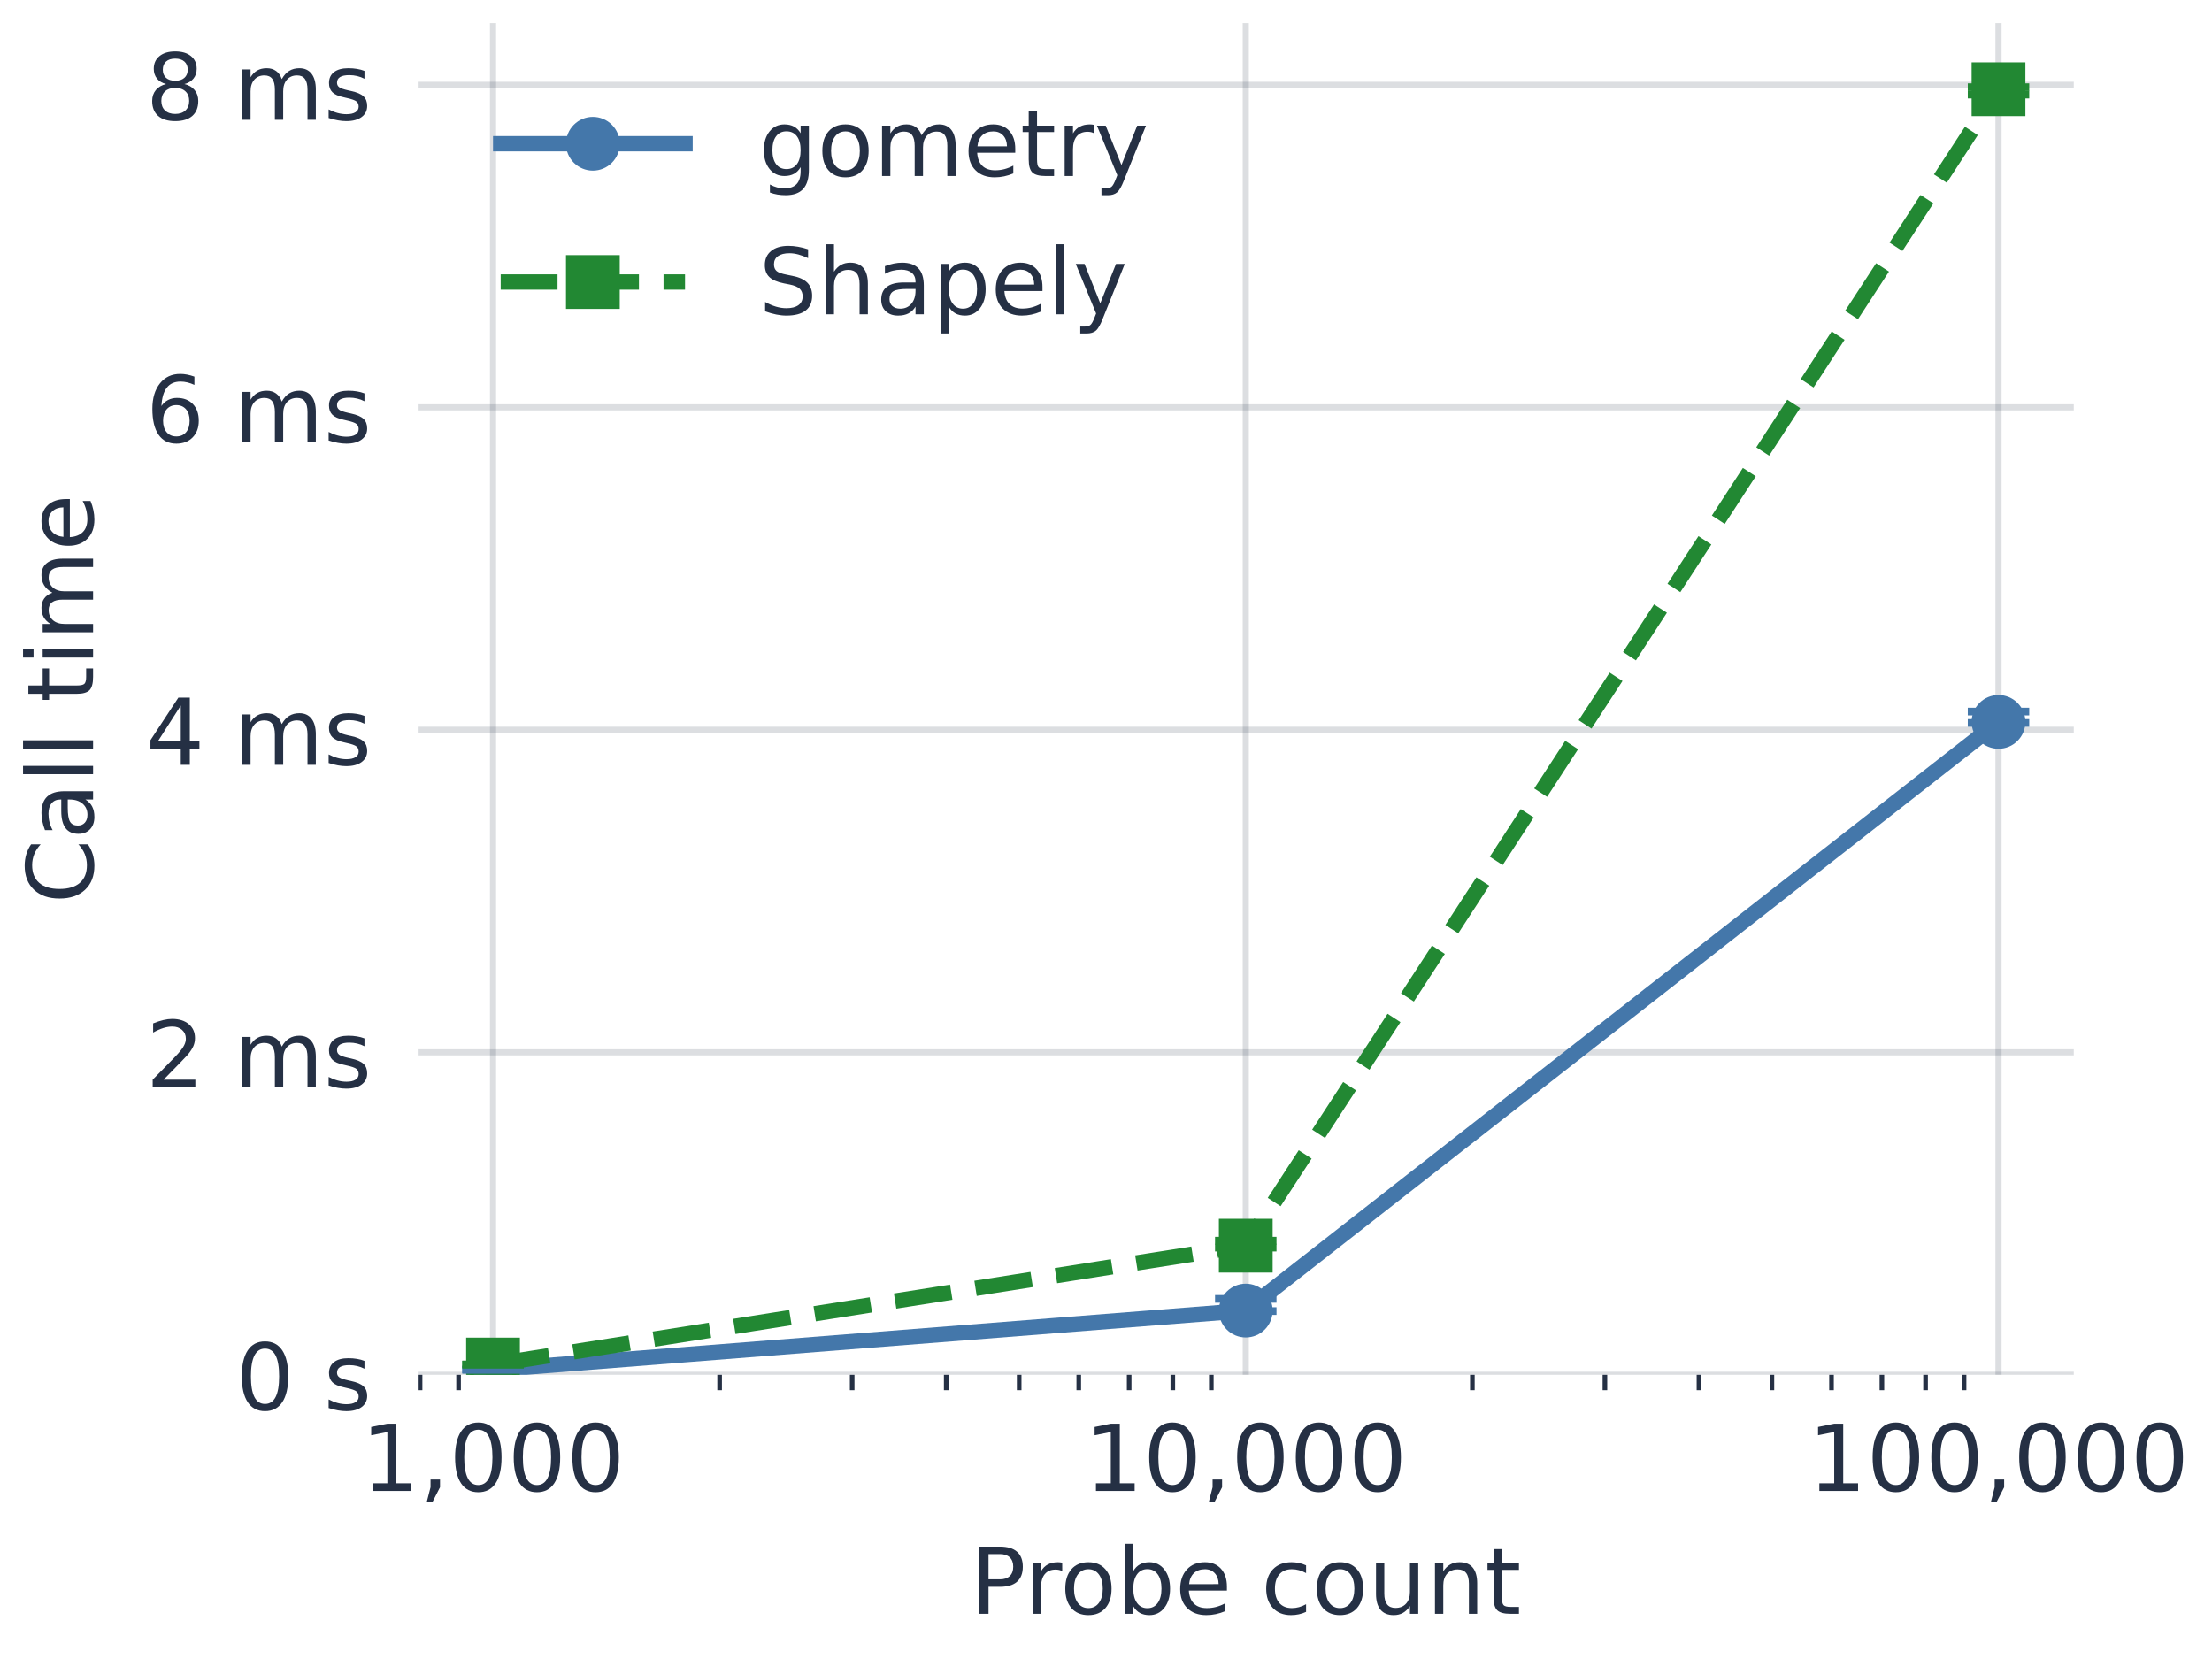
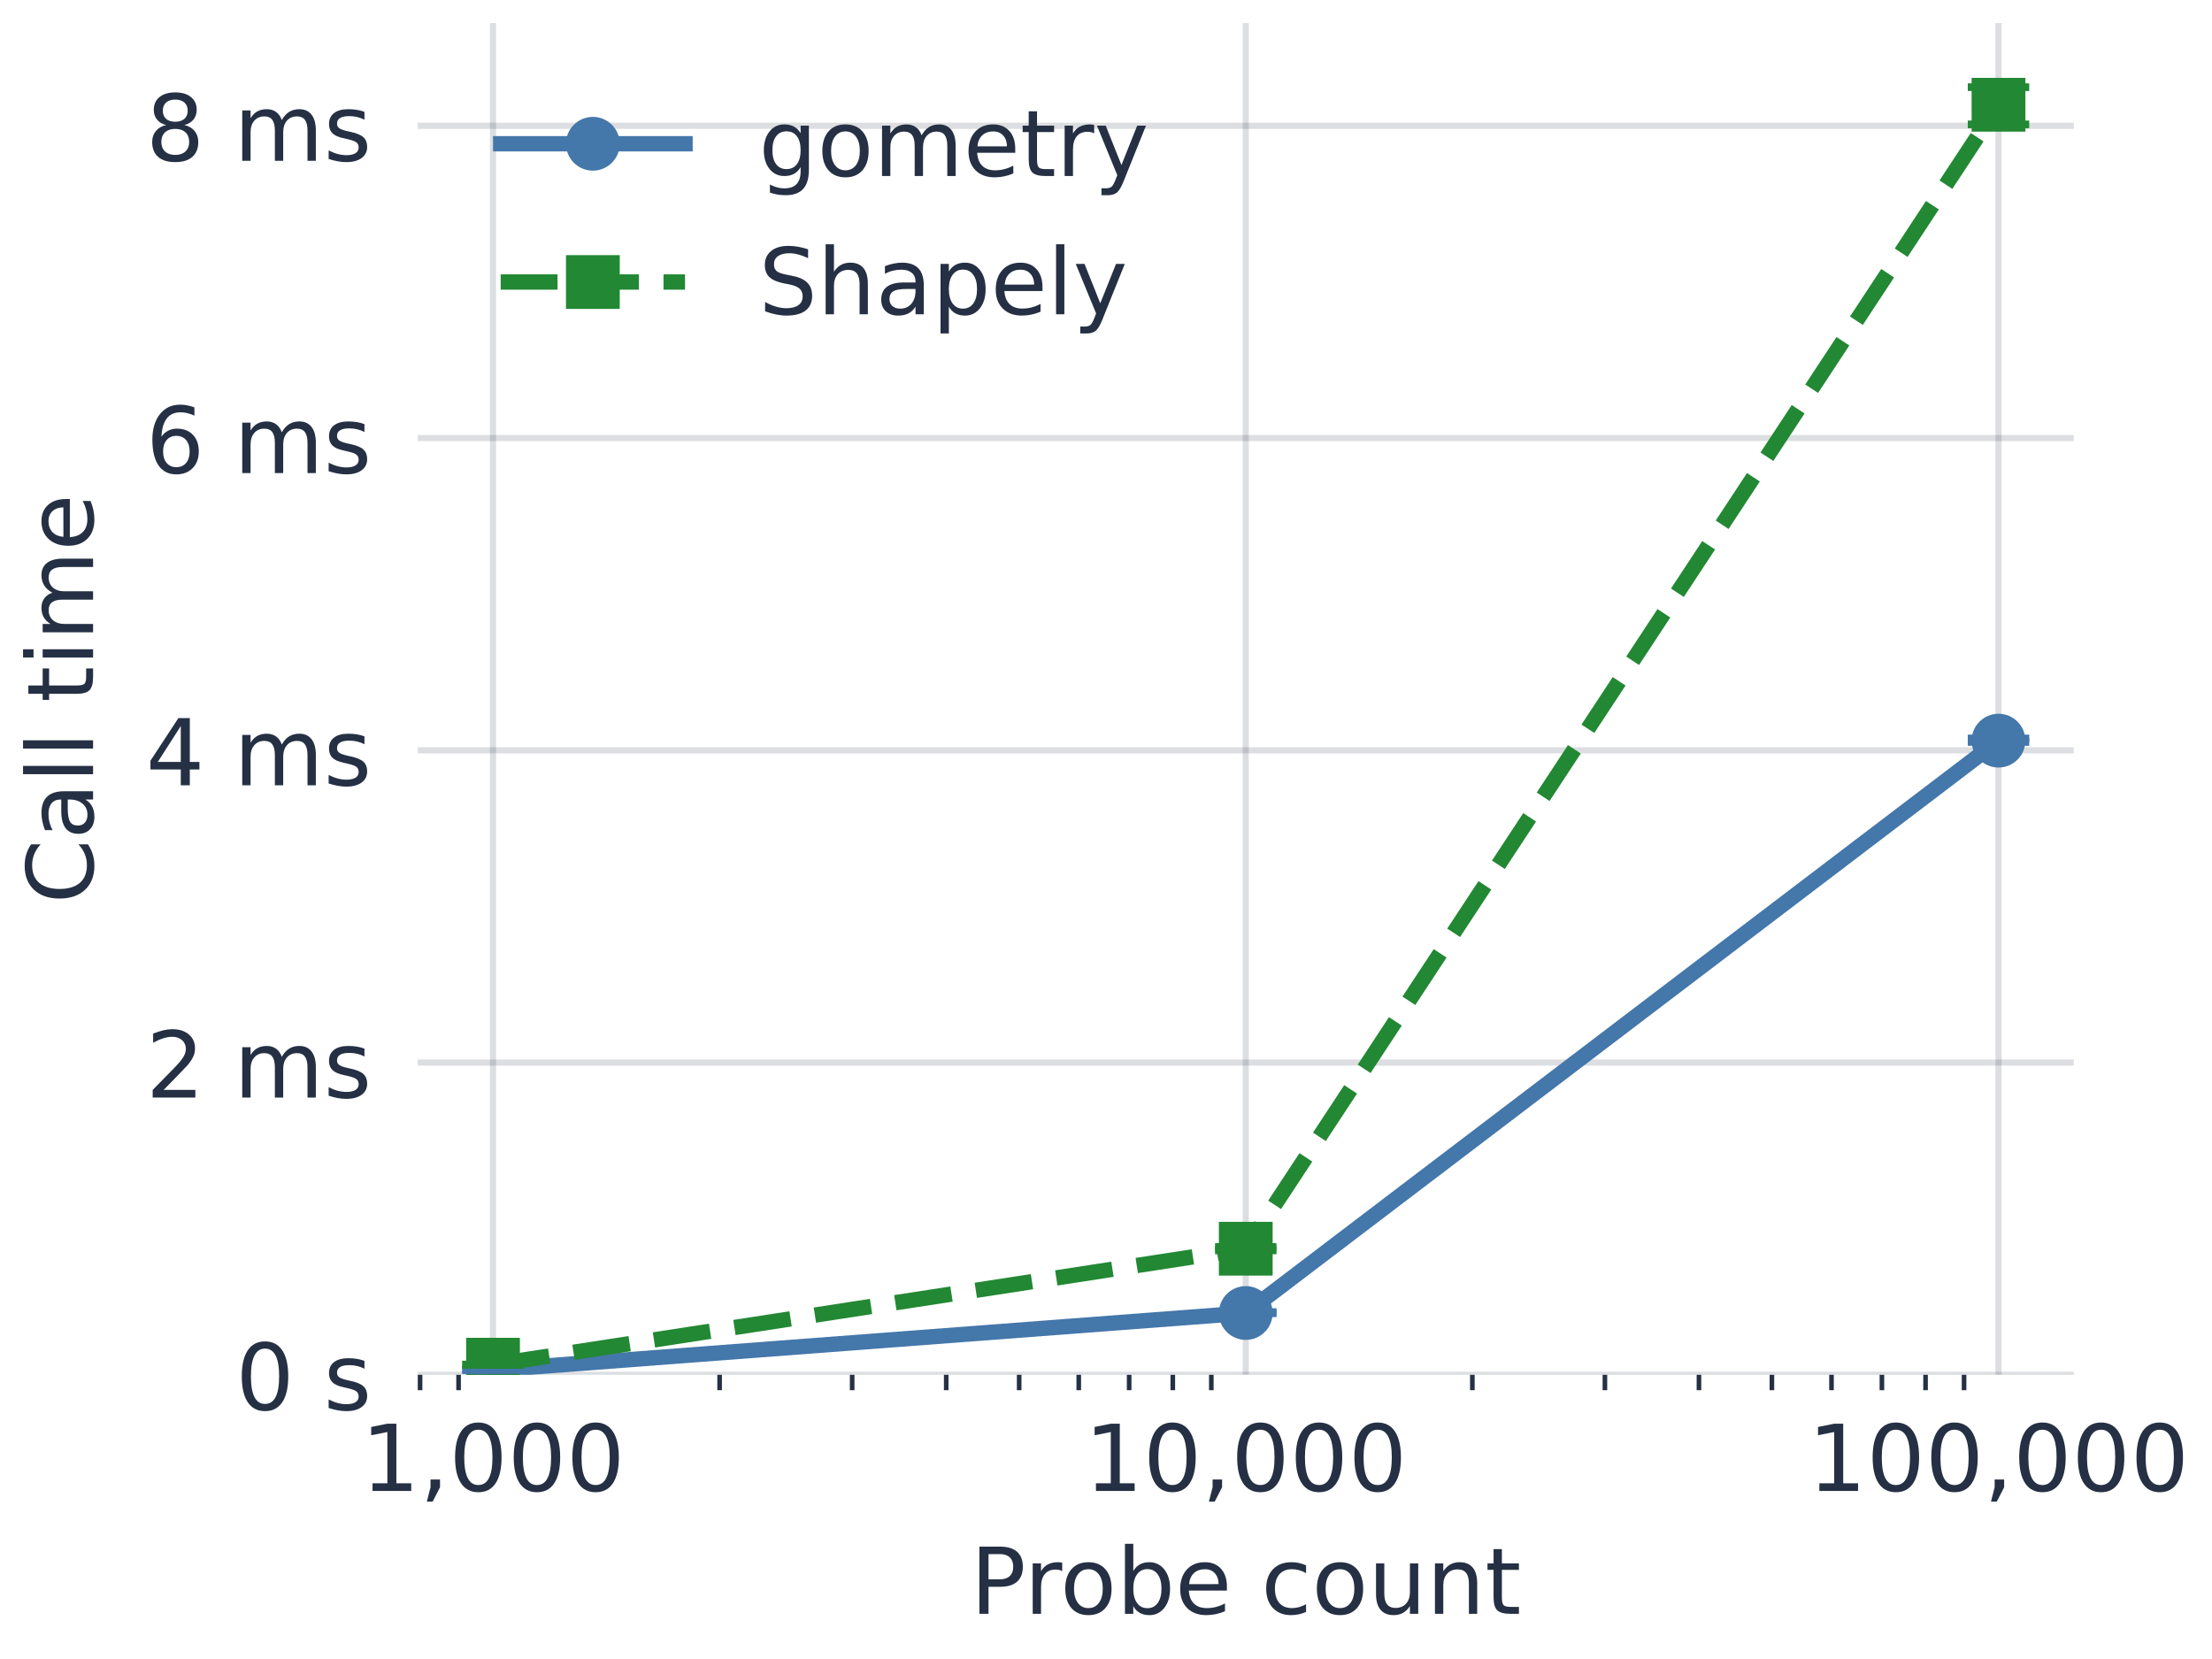
<svg xmlns="http://www.w3.org/2000/svg" xmlns:xlink="http://www.w3.org/1999/xlink" width="288pt" height="216pt" viewBox="0 0 288 216" version="1.1">
  <defs>
    <style type="text/css">*{stroke-linejoin: round; stroke-linecap: butt}</style>
  </defs>
  <g id="figure_1">
    <g id="patch_1">
      <path d="M 0 216 L 288 216 L 288 0 L 0 0 L 0 216 z " style="fill: none" />
    </g>
    <g id="axes_1">
      <g id="patch_2">
        <path d="M 54.39 178.999 L 270.003 178.999 L 270.003 3 L 54.39 3 L 54.39 178.999 z " style="fill: none" />
      </g>
      <g id="matplotlib.axis_1">
        <g id="xtick_1">
          <g id="line2d_1">
            <path d="M 64.191 178.999 L 64.191 3 " clip-path="url(#p1ff1b68c30)" style="fill: none; stroke: #253044; stroke-opacity: 0.16; stroke-width: 0.8; stroke-linecap: square" />
          </g>
          <g id="line2d_2" />
          <g id="text_1">
            <g style="fill: #253044" transform="translate(47.01367 194.116) scale(0.12 -0.12)">
              <defs>
                <path id="DejaVuSans-14" d="M 794 531 L 1825 531 L 1825 4091 L 703 3866 L 703 4441 L 1819 4666 L 2450 4666 L 2450 531 L 3481 531 L 3481 0 L 794 0 L 794 531 z " transform="scale(0.015625)" />
                <path id="DejaVuSans-f" d="M 750 794 L 1409 794 L 1409 256 L 897 -744 L 494 -744 L 750 256 L 750 794 z " transform="scale(0.015625)" />
                <path id="DejaVuSans-13" d="M 2034 4250 Q 1547 4250 1301 3770 Q 1056 3291 1056 2328 Q 1056 1369 1301 889 Q 1547 409 2034 409 Q 2525 409 2770 889 Q 3016 1369 3016 2328 Q 3016 3291 2770 3770 Q 2525 4250 2034 4250 z M 2034 4750 Q 2819 4750 3233 4129 Q 3647 3509 3647 2328 Q 3647 1150 3233 529 Q 2819 -91 2034 -91 Q 1250 -91 836 529 Q 422 1150 422 2328 Q 422 3509 836 4129 Q 1250 4750 2034 4750 z " transform="scale(0.015625)" />
              </defs>
              <use xlink:href="#DejaVuSans-14" />
              <use xlink:href="#DejaVuSans-f" transform="translate(63.625 0)" />
              <use xlink:href="#DejaVuSans-13" transform="translate(95.40625 0)" />
              <use xlink:href="#DejaVuSans-13" transform="translate(159.0312 0)" />
              <use xlink:href="#DejaVuSans-13" transform="translate(222.6562 0)" />
            </g>
          </g>
        </g>
        <g id="xtick_2">
          <g id="line2d_3">
            <path d="M 162.197 178.999 L 162.197 3 " clip-path="url(#p1ff1b68c30)" style="fill: none; stroke: #253044; stroke-opacity: 0.16; stroke-width: 0.8; stroke-linecap: square" />
          </g>
          <g id="line2d_4" />
          <g id="text_2">
            <g style="fill: #253044" transform="translate(141.2023 194.116) scale(0.12 -0.12)">
              <use xlink:href="#DejaVuSans-14" />
              <use xlink:href="#DejaVuSans-13" transform="translate(63.625 0)" />
              <use xlink:href="#DejaVuSans-f" transform="translate(127.25 0)" />
              <use xlink:href="#DejaVuSans-13" transform="translate(159.0312 0)" />
              <use xlink:href="#DejaVuSans-13" transform="translate(222.6562 0)" />
              <use xlink:href="#DejaVuSans-13" transform="translate(286.2812 0)" />
            </g>
          </g>
        </g>
        <g id="xtick_3">
          <g id="line2d_5">
            <path d="M 260.203 178.999 L 260.203 3 " clip-path="url(#p1ff1b68c30)" style="fill: none; stroke: #253044; stroke-opacity: 0.16; stroke-width: 0.8; stroke-linecap: square" />
          </g>
          <g id="line2d_6" />
          <g id="text_3">
            <g style="fill: #253044" transform="translate(235.391 194.116) scale(0.12 -0.12)">
              <use xlink:href="#DejaVuSans-14" />
              <use xlink:href="#DejaVuSans-13" transform="translate(63.625 0)" />
              <use xlink:href="#DejaVuSans-13" transform="translate(127.25 0)" />
              <use xlink:href="#DejaVuSans-f" transform="translate(190.875 0)" />
              <use xlink:href="#DejaVuSans-13" transform="translate(222.6562 0)" />
              <use xlink:href="#DejaVuSans-13" transform="translate(286.2812 0)" />
              <use xlink:href="#DejaVuSans-13" transform="translate(349.9062 0)" />
            </g>
          </g>
        </g>
        <g id="xtick_4">
          <g id="line2d_7">
            <defs>
              <path id="m72291edca7" d="M 0 0 L 0 2 " style="stroke: #253044; stroke-width: 0.6" />
            </defs>
            <g>
              <use xlink:href="#m72291edca7" x="54.693" y="178.999" style="fill: #253044; stroke: #253044; stroke-width: 0.6" />
            </g>
          </g>
        </g>
        <g id="xtick_5">
          <g id="line2d_8">
            <g>
              <use xlink:href="#m72291edca7" x="59.706" y="178.999" style="fill: #253044; stroke: #253044; stroke-width: 0.6" />
            </g>
          </g>
        </g>
        <g id="xtick_6">
          <g id="line2d_9">
            <g>
              <use xlink:href="#m72291edca7" x="93.693" y="178.999" style="fill: #253044; stroke: #253044; stroke-width: 0.6" />
            </g>
          </g>
        </g>
        <g id="xtick_7">
          <g id="line2d_10">
            <g>
              <use xlink:href="#m72291edca7" x="110.951" y="178.999" style="fill: #253044; stroke: #253044; stroke-width: 0.6" />
            </g>
          </g>
        </g>
        <g id="xtick_8">
          <g id="line2d_11">
            <g>
              <use xlink:href="#m72291edca7" x="123.196" y="178.999" style="fill: #253044; stroke: #253044; stroke-width: 0.6" />
            </g>
          </g>
        </g>
        <g id="xtick_9">
          <g id="line2d_12">
            <g>
              <use xlink:href="#m72291edca7" x="132.694" y="178.999" style="fill: #253044; stroke: #253044; stroke-width: 0.6" />
            </g>
          </g>
        </g>
        <g id="xtick_10">
          <g id="line2d_13">
            <g>
              <use xlink:href="#m72291edca7" x="140.454" y="178.999" style="fill: #253044; stroke: #253044; stroke-width: 0.6" />
            </g>
          </g>
        </g>
        <g id="xtick_11">
          <g id="line2d_14">
            <g>
              <use xlink:href="#m72291edca7" x="147.015" y="178.999" style="fill: #253044; stroke: #253044; stroke-width: 0.6" />
            </g>
          </g>
        </g>
        <g id="xtick_12">
          <g id="line2d_15">
            <g>
              <use xlink:href="#m72291edca7" x="152.699" y="178.999" style="fill: #253044; stroke: #253044; stroke-width: 0.6" />
            </g>
          </g>
        </g>
        <g id="xtick_13">
          <g id="line2d_16">
            <g>
              <use xlink:href="#m72291edca7" x="157.712" y="178.999" style="fill: #253044; stroke: #253044; stroke-width: 0.6" />
            </g>
          </g>
        </g>
        <g id="xtick_14">
          <g id="line2d_17">
            <g>
              <use xlink:href="#m72291edca7" x="191.7" y="178.999" style="fill: #253044; stroke: #253044; stroke-width: 0.6" />
            </g>
          </g>
        </g>
        <g id="xtick_15">
          <g id="line2d_18">
            <g>
              <use xlink:href="#m72291edca7" x="208.958" y="178.999" style="fill: #253044; stroke: #253044; stroke-width: 0.6" />
            </g>
          </g>
        </g>
        <g id="xtick_16">
          <g id="line2d_19">
            <g>
              <use xlink:href="#m72291edca7" x="221.202" y="178.999" style="fill: #253044; stroke: #253044; stroke-width: 0.6" />
            </g>
          </g>
        </g>
        <g id="xtick_17">
          <g id="line2d_20">
            <g>
              <use xlink:href="#m72291edca7" x="230.7" y="178.999" style="fill: #253044; stroke: #253044; stroke-width: 0.6" />
            </g>
          </g>
        </g>
        <g id="xtick_18">
          <g id="line2d_21">
            <g>
              <use xlink:href="#m72291edca7" x="238.46" y="178.999" style="fill: #253044; stroke: #253044; stroke-width: 0.6" />
            </g>
          </g>
        </g>
        <g id="xtick_19">
          <g id="line2d_22">
            <g>
              <use xlink:href="#m72291edca7" x="245.022" y="178.999" style="fill: #253044; stroke: #253044; stroke-width: 0.6" />
            </g>
          </g>
        </g>
        <g id="xtick_20">
          <g id="line2d_23">
            <g>
              <use xlink:href="#m72291edca7" x="250.705" y="178.999" style="fill: #253044; stroke: #253044; stroke-width: 0.6" />
            </g>
          </g>
        </g>
        <g id="xtick_21">
          <g id="line2d_24">
            <g>
              <use xlink:href="#m72291edca7" x="255.718" y="178.999" style="fill: #253044; stroke: #253044; stroke-width: 0.6" />
            </g>
          </g>
        </g>
        <g id="text_4">
          <g style="fill: #253044" transform="translate(126.343 210.1169) scale(0.12 -0.12)">
            <defs>
              <path id="DejaVuSans-33" d="M 1259 4147 L 1259 2394 L 2053 2394 Q 2494 2394 2734 2622 Q 2975 2850 2975 3272 Q 2975 3691 2734 3919 Q 2494 4147 2053 4147 L 1259 4147 z M 628 4666 L 2053 4666 Q 2838 4666 3239 4311 Q 3641 3956 3641 3272 Q 3641 2581 3239 2228 Q 2838 1875 2053 1875 L 1259 1875 L 1259 0 L 628 0 L 628 4666 z " transform="scale(0.015625)" />
              <path id="DejaVuSans-55" d="M 2631 2963 Q 2534 3019 2420 3045 Q 2306 3072 2169 3072 Q 1681 3072 1420 2755 Q 1159 2438 1159 1844 L 1159 0 L 581 0 L 581 3500 L 1159 3500 L 1159 2956 Q 1341 3275 1631 3429 Q 1922 3584 2338 3584 Q 2397 3584 2469 3576 Q 2541 3569 2628 3553 L 2631 2963 z " transform="scale(0.015625)" />
              <path id="DejaVuSans-52" d="M 1959 3097 Q 1497 3097 1228 2736 Q 959 2375 959 1747 Q 959 1119 1226 758 Q 1494 397 1959 397 Q 2419 397 2687 759 Q 2956 1122 2956 1747 Q 2956 2369 2687 2733 Q 2419 3097 1959 3097 z M 1959 3584 Q 2709 3584 3137 3096 Q 3566 2609 3566 1747 Q 3566 888 3137 398 Q 2709 -91 1959 -91 Q 1206 -91 779 398 Q 353 888 353 1747 Q 353 2609 779 3096 Q 1206 3584 1959 3584 z " transform="scale(0.015625)" />
              <path id="DejaVuSans-45" d="M 3116 1747 Q 3116 2381 2855 2742 Q 2594 3103 2138 3103 Q 1681 3103 1420 2742 Q 1159 2381 1159 1747 Q 1159 1113 1420 752 Q 1681 391 2138 391 Q 2594 391 2855 752 Q 3116 1113 3116 1747 z M 1159 2969 Q 1341 3281 1617 3432 Q 1894 3584 2278 3584 Q 2916 3584 3314 3078 Q 3713 2572 3713 1747 Q 3713 922 3314 415 Q 2916 -91 2278 -91 Q 1894 -91 1617 61 Q 1341 213 1159 525 L 1159 0 L 581 0 L 581 4863 L 1159 4863 L 1159 2969 z " transform="scale(0.015625)" />
              <path id="DejaVuSans-48" d="M 3597 1894 L 3597 1613 L 953 1613 Q 991 1019 1311 708 Q 1631 397 2203 397 Q 2534 397 2845 478 Q 3156 559 3463 722 L 3463 178 Q 3153 47 2828 -22 Q 2503 -91 2169 -91 Q 1331 -91 842 396 Q 353 884 353 1716 Q 353 2575 817 3079 Q 1281 3584 2069 3584 Q 2775 3584 3186 3129 Q 3597 2675 3597 1894 z M 3022 2063 Q 3016 2534 2758 2815 Q 2500 3097 2075 3097 Q 1594 3097 1305 2825 Q 1016 2553 972 2059 L 3022 2063 z " transform="scale(0.015625)" />
              <path id="DejaVuSans-3" transform="scale(0.015625)" />
              <path id="DejaVuSans-46" d="M 3122 3366 L 3122 2828 Q 2878 2963 2633 3030 Q 2388 3097 2138 3097 Q 1578 3097 1268 2742 Q 959 2388 959 1747 Q 959 1106 1268 751 Q 1578 397 2138 397 Q 2388 397 2633 464 Q 2878 531 3122 666 L 3122 134 Q 2881 22 2623 -34 Q 2366 -91 2075 -91 Q 1284 -91 818 406 Q 353 903 353 1747 Q 353 2603 823 3093 Q 1294 3584 2113 3584 Q 2378 3584 2631 3529 Q 2884 3475 3122 3366 z " transform="scale(0.015625)" />
              <path id="DejaVuSans-58" d="M 544 1381 L 544 3500 L 1119 3500 L 1119 1403 Q 1119 906 1312 657 Q 1506 409 1894 409 Q 2359 409 2629 706 Q 2900 1003 2900 1516 L 2900 3500 L 3475 3500 L 3475 0 L 2900 0 L 2900 538 Q 2691 219 2414 64 Q 2138 -91 1772 -91 Q 1169 -91 856 284 Q 544 659 544 1381 z M 1991 3584 L 1991 3584 z " transform="scale(0.015625)" />
              <path id="DejaVuSans-51" d="M 3513 2113 L 3513 0 L 2938 0 L 2938 2094 Q 2938 2591 2744 2837 Q 2550 3084 2163 3084 Q 1697 3084 1428 2787 Q 1159 2491 1159 1978 L 1159 0 L 581 0 L 581 3500 L 1159 3500 L 1159 2956 Q 1366 3272 1645 3428 Q 1925 3584 2291 3584 Q 2894 3584 3203 3211 Q 3513 2838 3513 2113 z " transform="scale(0.015625)" />
              <path id="DejaVuSans-57" d="M 1172 4494 L 1172 3500 L 2356 3500 L 2356 3053 L 1172 3053 L 1172 1153 Q 1172 725 1289 603 Q 1406 481 1766 481 L 2356 481 L 2356 0 L 1766 0 Q 1100 0 847 248 Q 594 497 594 1153 L 594 3053 L 172 3053 L 172 3500 L 594 3500 L 594 4494 L 1172 4494 z " transform="scale(0.015625)" />
            </defs>
            <use xlink:href="#DejaVuSans-33" />
            <use xlink:href="#DejaVuSans-55" transform="translate(58.54688 0)" />
            <use xlink:href="#DejaVuSans-52" transform="translate(97.45312 0)" />
            <use xlink:href="#DejaVuSans-45" transform="translate(158.6406 0)" />
            <use xlink:href="#DejaVuSans-48" transform="translate(222.125 0)" />
            <use xlink:href="#DejaVuSans-3" transform="translate(283.6562 0)" />
            <use xlink:href="#DejaVuSans-46" transform="translate(315.4375 0)" />
            <use xlink:href="#DejaVuSans-52" transform="translate(370.4219 0)" />
            <use xlink:href="#DejaVuSans-58" transform="translate(431.6094 0)" />
            <use xlink:href="#DejaVuSans-51" transform="translate(494.9844 0)" />
            <use xlink:href="#DejaVuSans-57" transform="translate(558.3594 0)" />
          </g>
        </g>
      </g>
      <g id="matplotlib.axis_2">
        <g id="ytick_1">
          <g id="line2d_25">
            <path d="M 54.39 178.999 L 270.003 178.999 " clip-path="url(#p1ff1b68c30)" style="fill: none; stroke: #253044; stroke-opacity: 0.16; stroke-width: 0.8; stroke-linecap: square" />
          </g>
          <g id="line2d_26" />
          <g id="text_5">
            <g style="fill: #253044" transform="translate(30.68993 183.5574) scale(0.12 -0.12)">
              <defs>
                <path id="DejaVuSans-56" d="M 2834 3397 L 2834 2853 Q 2591 2978 2328 3040 Q 2066 3103 1784 3103 Q 1356 3103 1142 2972 Q 928 2841 928 2578 Q 928 2378 1081 2264 Q 1234 2150 1697 2047 L 1894 2003 Q 2506 1872 2764 1633 Q 3022 1394 3022 966 Q 3022 478 2636 193 Q 2250 -91 1575 -91 Q 1294 -91 989 -36 Q 684 19 347 128 L 347 722 Q 666 556 975 473 Q 1284 391 1588 391 Q 1994 391 2212 530 Q 2431 669 2431 922 Q 2431 1156 2273 1281 Q 2116 1406 1581 1522 L 1381 1569 Q 847 1681 609 1914 Q 372 2147 372 2553 Q 372 3047 722 3315 Q 1072 3584 1716 3584 Q 2034 3584 2315 3537 Q 2597 3491 2834 3397 z " transform="scale(0.015625)" />
              </defs>
              <use xlink:href="#DejaVuSans-13" />
              <use xlink:href="#DejaVuSans-3" transform="translate(63.625 0)" />
              <use xlink:href="#DejaVuSans-56" transform="translate(95.40625 0)" />
            </g>
          </g>
        </g>
        <g id="ytick_2">
          <g id="line2d_27">
-             <path d="M 54.39 137.01 L 270.003 137.01 " clip-path="url(#p1ff1b68c30)" style="fill: none; stroke: #253044; stroke-opacity: 0.16; stroke-width: 0.8; stroke-linecap: square" />
+             <path d="M 54.39 138.344 L 270.003 138.344 " clip-path="url(#p1ff1b68c30)" style="fill: none; stroke: #253044; stroke-opacity: 0.16; stroke-width: 0.8; stroke-linecap: square" />
          </g>
          <g id="line2d_28" />
          <g id="text_6">
-             <g style="fill: #253044" transform="translate(19.00118 141.5682) scale(0.12 -0.12)">
+             <g style="fill: #253044" transform="translate(19.00118 142.9022) scale(0.12 -0.12)">
              <defs>
                <path id="DejaVuSans-15" d="M 1228 531 L 3431 531 L 3431 0 L 469 0 L 469 531 Q 828 903 1448 1529 Q 2069 2156 2228 2338 Q 2531 2678 2651 2914 Q 2772 3150 2772 3378 Q 2772 3750 2511 3984 Q 2250 4219 1831 4219 Q 1534 4219 1204 4116 Q 875 4013 500 3803 L 500 4441 Q 881 4594 1212 4672 Q 1544 4750 1819 4750 Q 2544 4750 2975 4387 Q 3406 4025 3406 3419 Q 3406 3131 3298 2873 Q 3191 2616 2906 2266 Q 2828 2175 2409 1742 Q 1991 1309 1228 531 z " transform="scale(0.015625)" />
                <path id="DejaVuSans-50" d="M 3328 2828 Q 3544 3216 3844 3400 Q 4144 3584 4550 3584 Q 5097 3584 5394 3201 Q 5691 2819 5691 2113 L 5691 0 L 5113 0 L 5113 2094 Q 5113 2597 4934 2840 Q 4756 3084 4391 3084 Q 3944 3084 3684 2787 Q 3425 2491 3425 1978 L 3425 0 L 2847 0 L 2847 2094 Q 2847 2600 2669 2842 Q 2491 3084 2119 3084 Q 1678 3084 1418 2786 Q 1159 2488 1159 1978 L 1159 0 L 581 0 L 581 3500 L 1159 3500 L 1159 2956 Q 1356 3278 1631 3431 Q 1906 3584 2284 3584 Q 2666 3584 2933 3390 Q 3200 3197 3328 2828 z " transform="scale(0.015625)" />
              </defs>
              <use xlink:href="#DejaVuSans-15" />
              <use xlink:href="#DejaVuSans-3" transform="translate(63.625 0)" />
              <use xlink:href="#DejaVuSans-50" transform="translate(95.40625 0)" />
              <use xlink:href="#DejaVuSans-56" transform="translate(192.8125 0)" />
            </g>
          </g>
        </g>
        <g id="ytick_3">
          <g id="line2d_29">
-             <path d="M 54.39 95.02 L 270.003 95.02 " clip-path="url(#p1ff1b68c30)" style="fill: none; stroke: #253044; stroke-opacity: 0.16; stroke-width: 0.8; stroke-linecap: square" />
+             <path d="M 54.39 97.688 L 270.003 97.688 " clip-path="url(#p1ff1b68c30)" style="fill: none; stroke: #253044; stroke-opacity: 0.16; stroke-width: 0.8; stroke-linecap: square" />
          </g>
          <g id="line2d_30" />
          <g id="text_7">
-             <g style="fill: #253044" transform="translate(19.00118 99.57905) scale(0.12 -0.12)">
+             <g style="fill: #253044" transform="translate(19.00118 102.247) scale(0.12 -0.12)">
              <defs>
                <path id="DejaVuSans-17" d="M 2419 4116 L 825 1625 L 2419 1625 L 2419 4116 z M 2253 4666 L 3047 4666 L 3047 1625 L 3713 1625 L 3713 1100 L 3047 1100 L 3047 0 L 2419 0 L 2419 1100 L 313 1100 L 313 1709 L 2253 4666 z " transform="scale(0.015625)" />
              </defs>
              <use xlink:href="#DejaVuSans-17" />
              <use xlink:href="#DejaVuSans-3" transform="translate(63.625 0)" />
              <use xlink:href="#DejaVuSans-50" transform="translate(95.40625 0)" />
              <use xlink:href="#DejaVuSans-56" transform="translate(192.8125 0)" />
            </g>
          </g>
        </g>
        <g id="ytick_4">
          <g id="line2d_31">
-             <path d="M 54.39 53.031 L 270.003 53.031 " clip-path="url(#p1ff1b68c30)" style="fill: none; stroke: #253044; stroke-opacity: 0.16; stroke-width: 0.8; stroke-linecap: square" />
+             <path d="M 54.39 57.033 L 270.003 57.033 " clip-path="url(#p1ff1b68c30)" style="fill: none; stroke: #253044; stroke-opacity: 0.16; stroke-width: 0.8; stroke-linecap: square" />
          </g>
          <g id="line2d_32" />
          <g id="text_8">
-             <g style="fill: #253044" transform="translate(19.00118 57.58986) scale(0.12 -0.12)">
+             <g style="fill: #253044" transform="translate(19.00118 61.59186) scale(0.12 -0.12)">
              <defs>
                <path id="DejaVuSans-19" d="M 2113 2584 Q 1688 2584 1439 2293 Q 1191 2003 1191 1497 Q 1191 994 1439 701 Q 1688 409 2113 409 Q 2538 409 2786 701 Q 3034 994 3034 1497 Q 3034 2003 2786 2293 Q 2538 2584 2113 2584 z M 3366 4563 L 3366 3988 Q 3128 4100 2886 4159 Q 2644 4219 2406 4219 Q 1781 4219 1451 3797 Q 1122 3375 1075 2522 Q 1259 2794 1537 2939 Q 1816 3084 2150 3084 Q 2853 3084 3261 2657 Q 3669 2231 3669 1497 Q 3669 778 3244 343 Q 2819 -91 2113 -91 Q 1303 -91 875 529 Q 447 1150 447 2328 Q 447 3434 972 4092 Q 1497 4750 2381 4750 Q 2619 4750 2861 4703 Q 3103 4656 3366 4563 z " transform="scale(0.015625)" />
              </defs>
              <use xlink:href="#DejaVuSans-19" />
              <use xlink:href="#DejaVuSans-3" transform="translate(63.625 0)" />
              <use xlink:href="#DejaVuSans-50" transform="translate(95.40625 0)" />
              <use xlink:href="#DejaVuSans-56" transform="translate(192.8125 0)" />
            </g>
          </g>
        </g>
        <g id="ytick_5">
          <g id="line2d_33">
-             <path d="M 54.39 11.042 L 270.003 11.042 " clip-path="url(#p1ff1b68c30)" style="fill: none; stroke: #253044; stroke-opacity: 0.16; stroke-width: 0.8; stroke-linecap: square" />
+             <path d="M 54.39 16.378 L 270.003 16.378 " clip-path="url(#p1ff1b68c30)" style="fill: none; stroke: #253044; stroke-opacity: 0.16; stroke-width: 0.8; stroke-linecap: square" />
          </g>
          <g id="line2d_34" />
          <g id="text_9">
-             <g style="fill: #253044" transform="translate(19.00118 15.60068) scale(0.12 -0.12)">
+             <g style="fill: #253044" transform="translate(19.00118 20.93668) scale(0.12 -0.12)">
              <defs>
                <path id="DejaVuSans-1b" d="M 2034 2216 Q 1584 2216 1326 1975 Q 1069 1734 1069 1313 Q 1069 891 1326 650 Q 1584 409 2034 409 Q 2484 409 2743 651 Q 3003 894 3003 1313 Q 3003 1734 2745 1975 Q 2488 2216 2034 2216 z M 1403 2484 Q 997 2584 770 2862 Q 544 3141 544 3541 Q 544 4100 942 4425 Q 1341 4750 2034 4750 Q 2731 4750 3128 4425 Q 3525 4100 3525 3541 Q 3525 3141 3298 2862 Q 3072 2584 2669 2484 Q 3125 2378 3379 2068 Q 3634 1759 3634 1313 Q 3634 634 3220 271 Q 2806 -91 2034 -91 Q 1263 -91 848 271 Q 434 634 434 1313 Q 434 1759 690 2068 Q 947 2378 1403 2484 z M 1172 3481 Q 1172 3119 1398 2916 Q 1625 2713 2034 2713 Q 2441 2713 2670 2916 Q 2900 3119 2900 3481 Q 2900 3844 2670 4047 Q 2441 4250 2034 4250 Q 1625 4250 1398 4047 Q 1172 3844 1172 3481 z " transform="scale(0.015625)" />
              </defs>
              <use xlink:href="#DejaVuSans-1b" />
              <use xlink:href="#DejaVuSans-3" transform="translate(63.625 0)" />
              <use xlink:href="#DejaVuSans-50" transform="translate(95.40625 0)" />
              <use xlink:href="#DejaVuSans-56" transform="translate(192.8125 0)" />
            </g>
          </g>
        </g>
        <g id="text_10">
          <g style="fill: #253044" transform="translate(12.11837 117.662) rotate(-90) scale(0.12 -0.12)">
            <defs>
              <path id="DejaVuSans-26" d="M 4122 4306 L 4122 3641 Q 3803 3938 3442 4084 Q 3081 4231 2675 4231 Q 1875 4231 1450 3742 Q 1025 3253 1025 2328 Q 1025 1406 1450 917 Q 1875 428 2675 428 Q 3081 428 3442 575 Q 3803 722 4122 1019 L 4122 359 Q 3791 134 3420 21 Q 3050 -91 2638 -91 Q 1578 -91 968 557 Q 359 1206 359 2328 Q 359 3453 968 4101 Q 1578 4750 2638 4750 Q 3056 4750 3426 4639 Q 3797 4528 4122 4306 z " transform="scale(0.015625)" />
              <path id="DejaVuSans-44" d="M 2194 1759 Q 1497 1759 1228 1600 Q 959 1441 959 1056 Q 959 750 1161 570 Q 1363 391 1709 391 Q 2188 391 2477 730 Q 2766 1069 2766 1631 L 2766 1759 L 2194 1759 z M 3341 1997 L 3341 0 L 2766 0 L 2766 531 Q 2569 213 2275 61 Q 1981 -91 1556 -91 Q 1019 -91 701 211 Q 384 513 384 1019 Q 384 1609 779 1909 Q 1175 2209 1959 2209 L 2766 2209 L 2766 2266 Q 2766 2663 2505 2880 Q 2244 3097 1772 3097 Q 1472 3097 1187 3025 Q 903 2953 641 2809 L 641 3341 Q 956 3463 1253 3523 Q 1550 3584 1831 3584 Q 2591 3584 2966 3190 Q 3341 2797 3341 1997 z " transform="scale(0.015625)" />
              <path id="DejaVuSans-4f" d="M 603 4863 L 1178 4863 L 1178 0 L 603 0 L 603 4863 z " transform="scale(0.015625)" />
              <path id="DejaVuSans-4c" d="M 603 3500 L 1178 3500 L 1178 0 L 603 0 L 603 3500 z M 603 4863 L 1178 4863 L 1178 4134 L 603 4134 L 603 4863 z " transform="scale(0.015625)" />
            </defs>
            <use xlink:href="#DejaVuSans-26" />
            <use xlink:href="#DejaVuSans-44" transform="translate(69.82812 0)" />
            <use xlink:href="#DejaVuSans-4f" transform="translate(131.1094 0)" />
            <use xlink:href="#DejaVuSans-4f" transform="translate(158.8906 0)" />
            <use xlink:href="#DejaVuSans-3" transform="translate(186.6719 0)" />
            <use xlink:href="#DejaVuSans-57" transform="translate(218.4531 0)" />
            <use xlink:href="#DejaVuSans-4c" transform="translate(257.6562 0)" />
            <use xlink:href="#DejaVuSans-50" transform="translate(285.4375 0)" />
            <use xlink:href="#DejaVuSans-48" transform="translate(382.8438 0)" />
          </g>
        </g>
      </g>
      <g id="line2d_35">
-         <path d="M 64.191 178.34 L 162.197 170.636 L 260.203 93.99 " clip-path="url(#p1ff1b68c30)" style="fill: none; stroke: #4477aa; stroke-width: 2; stroke-linecap: square" />
+         <path d="M 64.191 178.368 L 162.197 170.952 L 260.203 96.431 " clip-path="url(#p1ff1b68c30)" style="fill: none; stroke: #4477aa; stroke-width: 2; stroke-linecap: square" />
        <defs>
          <path id="m4e5c353c37" d="M 0 3 C 0.796 3 1.559 2.684 2.121 2.121 C 2.684 1.559 3 0.796 3 0 C 3 -0.796 2.684 -1.559 2.121 -2.121 C 1.559 -2.684 0.796 -3 0 -3 C -0.796 -3 -1.559 -2.684 -2.121 -2.121 C -2.684 -1.559 -3 -0.796 -3 0 C -3 0.796 -2.684 1.559 -2.121 2.121 C -1.559 2.684 -0.796 3 0 3 z " style="stroke: #4477aa" />
        </defs>
        <g clip-path="url(#p1ff1b68c30)">
-           <use xlink:href="#m4e5c353c37" x="64.191" y="178.34" style="fill: #4477aa; stroke: #4477aa" />
-           <use xlink:href="#m4e5c353c37" x="162.197" y="170.636" style="fill: #4477aa; stroke: #4477aa" />
-           <use xlink:href="#m4e5c353c37" x="260.203" y="93.99" style="fill: #4477aa; stroke: #4477aa" />
+           <use xlink:href="#m4e5c353c37" x="64.191" y="178.368" style="fill: #4477aa; stroke: #4477aa" />
+           <use xlink:href="#m4e5c353c37" x="162.197" y="170.952" style="fill: #4477aa; stroke: #4477aa" />
+           <use xlink:href="#m4e5c353c37" x="260.203" y="96.431" style="fill: #4477aa; stroke: #4477aa" />
        </g>
      </g>
      <g id="line2d_36">
-         <path d="M 64.191 177.661 L 162.197 162.189 L 260.203 11.619 " clip-path="url(#p1ff1b68c30)" style="fill: none; stroke-dasharray: 7.4,3.2; stroke-dashoffset: 0; stroke: #228833; stroke-width: 2" />
+         <path d="M 64.191 177.682 L 162.197 162.582 L 260.203 13.64 " clip-path="url(#p1ff1b68c30)" style="fill: none; stroke-dasharray: 7.4,3.2; stroke-dashoffset: 0; stroke: #228833; stroke-width: 2" />
        <defs>
          <path id="m59efee9241" d="M -3 3 L 3 3 L 3 -3 L -3 -3 z " style="stroke: #228833; stroke-linejoin: miter" />
        </defs>
        <g clip-path="url(#p1ff1b68c30)">
-           <use xlink:href="#m59efee9241" x="64.191" y="177.661" style="fill: #228833; stroke: #228833; stroke-linejoin: miter" />
-           <use xlink:href="#m59efee9241" x="162.197" y="162.189" style="fill: #228833; stroke: #228833; stroke-linejoin: miter" />
-           <use xlink:href="#m59efee9241" x="260.203" y="11.619" style="fill: #228833; stroke: #228833; stroke-linejoin: miter" />
+           <use xlink:href="#m59efee9241" x="64.191" y="177.682" style="fill: #228833; stroke: #228833; stroke-linejoin: miter" />
+           <use xlink:href="#m59efee9241" x="162.197" y="162.582" style="fill: #228833; stroke: #228833; stroke-linejoin: miter" />
+           <use xlink:href="#m59efee9241" x="260.203" y="13.64" style="fill: #228833; stroke: #228833; stroke-linejoin: miter" />
        </g>
      </g>
      <g id="LineCollection_1">
-         <path d="M 64.191 178.349 L 64.191 178.306 " clip-path="url(#p1ff1b68c30)" style="fill: none; stroke: #4477aa; stroke-width: 1.5" />
+         <path d="M 64.191 178.37 L 64.191 178.365 " clip-path="url(#p1ff1b68c30)" style="fill: none; stroke: #4477aa; stroke-width: 1.5" />
      </g>
      <g id="line2d_37">
        <defs>
          <path id="m83a3b47bb3" d="M 4 0 L -4 -0 " style="stroke: #4477aa" />
        </defs>
        <g clip-path="url(#p1ff1b68c30)">
-           <use xlink:href="#m83a3b47bb3" x="64.191" y="178.349" style="fill: #4477aa; stroke: #4477aa" />
+           <use xlink:href="#m83a3b47bb3" x="64.191" y="178.37" style="fill: #4477aa; stroke: #4477aa" />
        </g>
      </g>
      <g id="line2d_38">
        <g clip-path="url(#p1ff1b68c30)">
-           <use xlink:href="#m83a3b47bb3" x="64.191" y="178.306" style="fill: #4477aa; stroke: #4477aa" />
+           <use xlink:href="#m83a3b47bb3" x="64.191" y="178.365" style="fill: #4477aa; stroke: #4477aa" />
        </g>
      </g>
      <g id="LineCollection_2">
-         <path d="M 162.197 170.704 L 162.197 169.116 " clip-path="url(#p1ff1b68c30)" style="fill: none; stroke: #4477aa; stroke-width: 1.5" />
+         <path d="M 162.197 170.988 L 162.197 170.833 " clip-path="url(#p1ff1b68c30)" style="fill: none; stroke: #4477aa; stroke-width: 1.5" />
      </g>
      <g id="line2d_39">
        <g clip-path="url(#p1ff1b68c30)">
-           <use xlink:href="#m83a3b47bb3" x="162.197" y="170.704" style="fill: #4477aa; stroke: #4477aa" />
+           <use xlink:href="#m83a3b47bb3" x="162.197" y="170.988" style="fill: #4477aa; stroke: #4477aa" />
        </g>
      </g>
      <g id="line2d_40">
        <g clip-path="url(#p1ff1b68c30)">
-           <use xlink:href="#m83a3b47bb3" x="162.197" y="169.116" style="fill: #4477aa; stroke: #4477aa" />
+           <use xlink:href="#m83a3b47bb3" x="162.197" y="170.833" style="fill: #4477aa; stroke: #4477aa" />
        </g>
      </g>
      <g id="LineCollection_3">
-         <path d="M 260.203 94.124 L 260.203 92.641 " clip-path="url(#p1ff1b68c30)" style="fill: none; stroke: #4477aa; stroke-width: 1.5" />
+         <path d="M 260.203 96.597 L 260.203 96.147 " clip-path="url(#p1ff1b68c30)" style="fill: none; stroke: #4477aa; stroke-width: 1.5" />
      </g>
      <g id="line2d_41">
        <g clip-path="url(#p1ff1b68c30)">
-           <use xlink:href="#m83a3b47bb3" x="260.203" y="94.124" style="fill: #4477aa; stroke: #4477aa" />
+           <use xlink:href="#m83a3b47bb3" x="260.203" y="96.597" style="fill: #4477aa; stroke: #4477aa" />
        </g>
      </g>
      <g id="line2d_42">
        <g clip-path="url(#p1ff1b68c30)">
-           <use xlink:href="#m83a3b47bb3" x="260.203" y="92.641" style="fill: #4477aa; stroke: #4477aa" />
+           <use xlink:href="#m83a3b47bb3" x="260.203" y="96.147" style="fill: #4477aa; stroke: #4477aa" />
        </g>
      </g>
      <g id="LineCollection_4">
-         <path d="M 64.191 177.673 L 64.191 177.654 " clip-path="url(#p1ff1b68c30)" style="fill: none; stroke: #228833; stroke-width: 1.5" />
+         <path d="M 64.191 177.696 L 64.191 177.665 " clip-path="url(#p1ff1b68c30)" style="fill: none; stroke: #228833; stroke-width: 1.5" />
      </g>
      <g id="line2d_43">
        <defs>
          <path id="mb35ccb0ca6" d="M 4 0 L -4 -0 " style="stroke: #228833" />
        </defs>
        <g clip-path="url(#p1ff1b68c30)">
-           <use xlink:href="#mb35ccb0ca6" x="64.191" y="177.673" style="fill: #228833; stroke: #228833" />
+           <use xlink:href="#mb35ccb0ca6" x="64.191" y="177.696" style="fill: #228833; stroke: #228833" />
        </g>
      </g>
      <g id="line2d_44">
        <g clip-path="url(#p1ff1b68c30)">
-           <use xlink:href="#mb35ccb0ca6" x="64.191" y="177.654" style="fill: #228833; stroke: #228833" />
+           <use xlink:href="#mb35ccb0ca6" x="64.191" y="177.665" style="fill: #228833; stroke: #228833" />
        </g>
      </g>
      <g id="LineCollection_5">
-         <path d="M 162.197 162.437 L 162.197 161.535 " clip-path="url(#p1ff1b68c30)" style="fill: none; stroke: #228833; stroke-width: 1.5" />
+         <path d="M 162.197 162.801 L 162.197 162.358 " clip-path="url(#p1ff1b68c30)" style="fill: none; stroke: #228833; stroke-width: 1.5" />
      </g>
      <g id="line2d_45">
        <g clip-path="url(#p1ff1b68c30)">
-           <use xlink:href="#mb35ccb0ca6" x="162.197" y="162.437" style="fill: #228833; stroke: #228833" />
+           <use xlink:href="#mb35ccb0ca6" x="162.197" y="162.801" style="fill: #228833; stroke: #228833" />
        </g>
      </g>
      <g id="line2d_46">
        <g clip-path="url(#p1ff1b68c30)">
-           <use xlink:href="#mb35ccb0ca6" x="162.197" y="161.535" style="fill: #228833; stroke: #228833" />
+           <use xlink:href="#mb35ccb0ca6" x="162.197" y="162.358" style="fill: #228833; stroke: #228833" />
        </g>
      </g>
      <g id="LineCollection_6">
-         <path d="M 260.203 12.319 L 260.203 11.35 " clip-path="url(#p1ff1b68c30)" style="fill: none; stroke: #228833; stroke-width: 1.5" />
+         <path d="M 260.203 16.195 L 260.203 11.351 " clip-path="url(#p1ff1b68c30)" style="fill: none; stroke: #228833; stroke-width: 1.5" />
      </g>
      <g id="line2d_47">
        <g clip-path="url(#p1ff1b68c30)">
-           <use xlink:href="#mb35ccb0ca6" x="260.203" y="12.319" style="fill: #228833; stroke: #228833" />
+           <use xlink:href="#mb35ccb0ca6" x="260.203" y="16.195" style="fill: #228833; stroke: #228833" />
        </g>
      </g>
      <g id="line2d_48">
        <g clip-path="url(#p1ff1b68c30)">
-           <use xlink:href="#mb35ccb0ca6" x="260.203" y="11.35" style="fill: #228833; stroke: #228833" />
+           <use xlink:href="#mb35ccb0ca6" x="260.203" y="11.351" style="fill: #228833; stroke: #228833" />
        </g>
      </g>
      <g id="legend_1">
        <g id="line2d_49">
          <path d="M 65.19 18.718 L 77.19 18.718 L 89.19 18.718 " style="fill: none; stroke: #4477aa; stroke-width: 2; stroke-linecap: square" />
          <g>
            <use xlink:href="#m4e5c353c37" x="77.19" y="18.718" style="fill: #4477aa; stroke: #4477aa" />
          </g>
        </g>
        <g id="text_11">
          <g style="fill: #253044" transform="translate(98.78993 22.91837) scale(0.12 -0.12)">
            <defs>
              <path id="DejaVuSans-4a" d="M 2906 1791 Q 2906 2416 2648 2759 Q 2391 3103 1925 3103 Q 1463 3103 1205 2759 Q 947 2416 947 1791 Q 947 1169 1205 825 Q 1463 481 1925 481 Q 2391 481 2648 825 Q 2906 1169 2906 1791 z M 3481 434 Q 3481 -459 3084 -895 Q 2688 -1331 1869 -1331 Q 1566 -1331 1297 -1286 Q 1028 -1241 775 -1147 L 775 -588 Q 1028 -725 1275 -790 Q 1522 -856 1778 -856 Q 2344 -856 2625 -561 Q 2906 -266 2906 331 L 2906 616 Q 2728 306 2450 153 Q 2172 0 1784 0 Q 1141 0 747 490 Q 353 981 353 1791 Q 353 2603 747 3093 Q 1141 3584 1784 3584 Q 2172 3584 2450 3431 Q 2728 3278 2906 2969 L 2906 3500 L 3481 3500 L 3481 434 z " transform="scale(0.015625)" />
              <path id="DejaVuSans-5c" d="M 2059 -325 Q 1816 -950 1584 -1140 Q 1353 -1331 966 -1331 L 506 -1331 L 506 -850 L 844 -850 Q 1081 -850 1212 -737 Q 1344 -625 1503 -206 L 1606 56 L 191 3500 L 800 3500 L 1894 763 L 2988 3500 L 3597 3500 L 2059 -325 z " transform="scale(0.015625)" />
            </defs>
            <use xlink:href="#DejaVuSans-4a" />
            <use xlink:href="#DejaVuSans-52" transform="translate(63.48438 0)" />
            <use xlink:href="#DejaVuSans-50" transform="translate(124.6719 0)" />
            <use xlink:href="#DejaVuSans-48" transform="translate(222.0781 0)" />
            <use xlink:href="#DejaVuSans-57" transform="translate(283.6094 0)" />
            <use xlink:href="#DejaVuSans-55" transform="translate(322.8125 0)" />
            <use xlink:href="#DejaVuSans-5c" transform="translate(363.9219 0)" />
          </g>
        </g>
        <g id="line2d_50">
          <path d="M 65.19 36.719 L 77.19 36.719 L 89.19 36.719 " style="fill: none; stroke-dasharray: 7.4,3.2; stroke-dashoffset: 0; stroke: #228833; stroke-width: 2" />
          <g>
            <use xlink:href="#m59efee9241" x="77.19" y="36.719" style="fill: #228833; stroke: #228833; stroke-linejoin: miter" />
          </g>
        </g>
        <g id="text_12">
          <g style="fill: #253044" transform="translate(98.78993 40.9193) scale(0.12 -0.12)">
            <defs>
              <path id="DejaVuSans-36" d="M 3425 4513 L 3425 3897 Q 3066 4069 2747 4153 Q 2428 4238 2131 4238 Q 1616 4238 1336 4038 Q 1056 3838 1056 3469 Q 1056 3159 1242 3001 Q 1428 2844 1947 2747 L 2328 2669 Q 3034 2534 3370 2195 Q 3706 1856 3706 1288 Q 3706 609 3251 259 Q 2797 -91 1919 -91 Q 1588 -91 1214 -16 Q 841 59 441 206 L 441 856 Q 825 641 1194 531 Q 1563 422 1919 422 Q 2459 422 2753 634 Q 3047 847 3047 1241 Q 3047 1584 2836 1778 Q 2625 1972 2144 2069 L 1759 2144 Q 1053 2284 737 2584 Q 422 2884 422 3419 Q 422 4038 858 4394 Q 1294 4750 2059 4750 Q 2388 4750 2728 4690 Q 3069 4631 3425 4513 z " transform="scale(0.015625)" />
              <path id="DejaVuSans-4b" d="M 3513 2113 L 3513 0 L 2938 0 L 2938 2094 Q 2938 2591 2744 2837 Q 2550 3084 2163 3084 Q 1697 3084 1428 2787 Q 1159 2491 1159 1978 L 1159 0 L 581 0 L 581 4863 L 1159 4863 L 1159 2956 Q 1366 3272 1645 3428 Q 1925 3584 2291 3584 Q 2894 3584 3203 3211 Q 3513 2838 3513 2113 z " transform="scale(0.015625)" />
              <path id="DejaVuSans-53" d="M 1159 525 L 1159 -1331 L 581 -1331 L 581 3500 L 1159 3500 L 1159 2969 Q 1341 3281 1617 3432 Q 1894 3584 2278 3584 Q 2916 3584 3314 3078 Q 3713 2572 3713 1747 Q 3713 922 3314 415 Q 2916 -91 2278 -91 Q 1894 -91 1617 61 Q 1341 213 1159 525 z M 3116 1747 Q 3116 2381 2855 2742 Q 2594 3103 2138 3103 Q 1681 3103 1420 2742 Q 1159 2381 1159 1747 Q 1159 1113 1420 752 Q 1681 391 2138 391 Q 2594 391 2855 752 Q 3116 1113 3116 1747 z " transform="scale(0.015625)" />
            </defs>
            <use xlink:href="#DejaVuSans-36" />
            <use xlink:href="#DejaVuSans-4b" transform="translate(63.48438 0)" />
            <use xlink:href="#DejaVuSans-44" transform="translate(126.8594 0)" />
            <use xlink:href="#DejaVuSans-53" transform="translate(188.1406 0)" />
            <use xlink:href="#DejaVuSans-48" transform="translate(251.625 0)" />
            <use xlink:href="#DejaVuSans-4f" transform="translate(313.1562 0)" />
            <use xlink:href="#DejaVuSans-5c" transform="translate(340.9375 0)" />
          </g>
        </g>
      </g>
    </g>
  </g>
  <defs>
    <clipPath id="p1ff1b68c30">
      <rect x="54.39" y="3" width="215.614" height="175.999" />
    </clipPath>
  </defs>
</svg>
